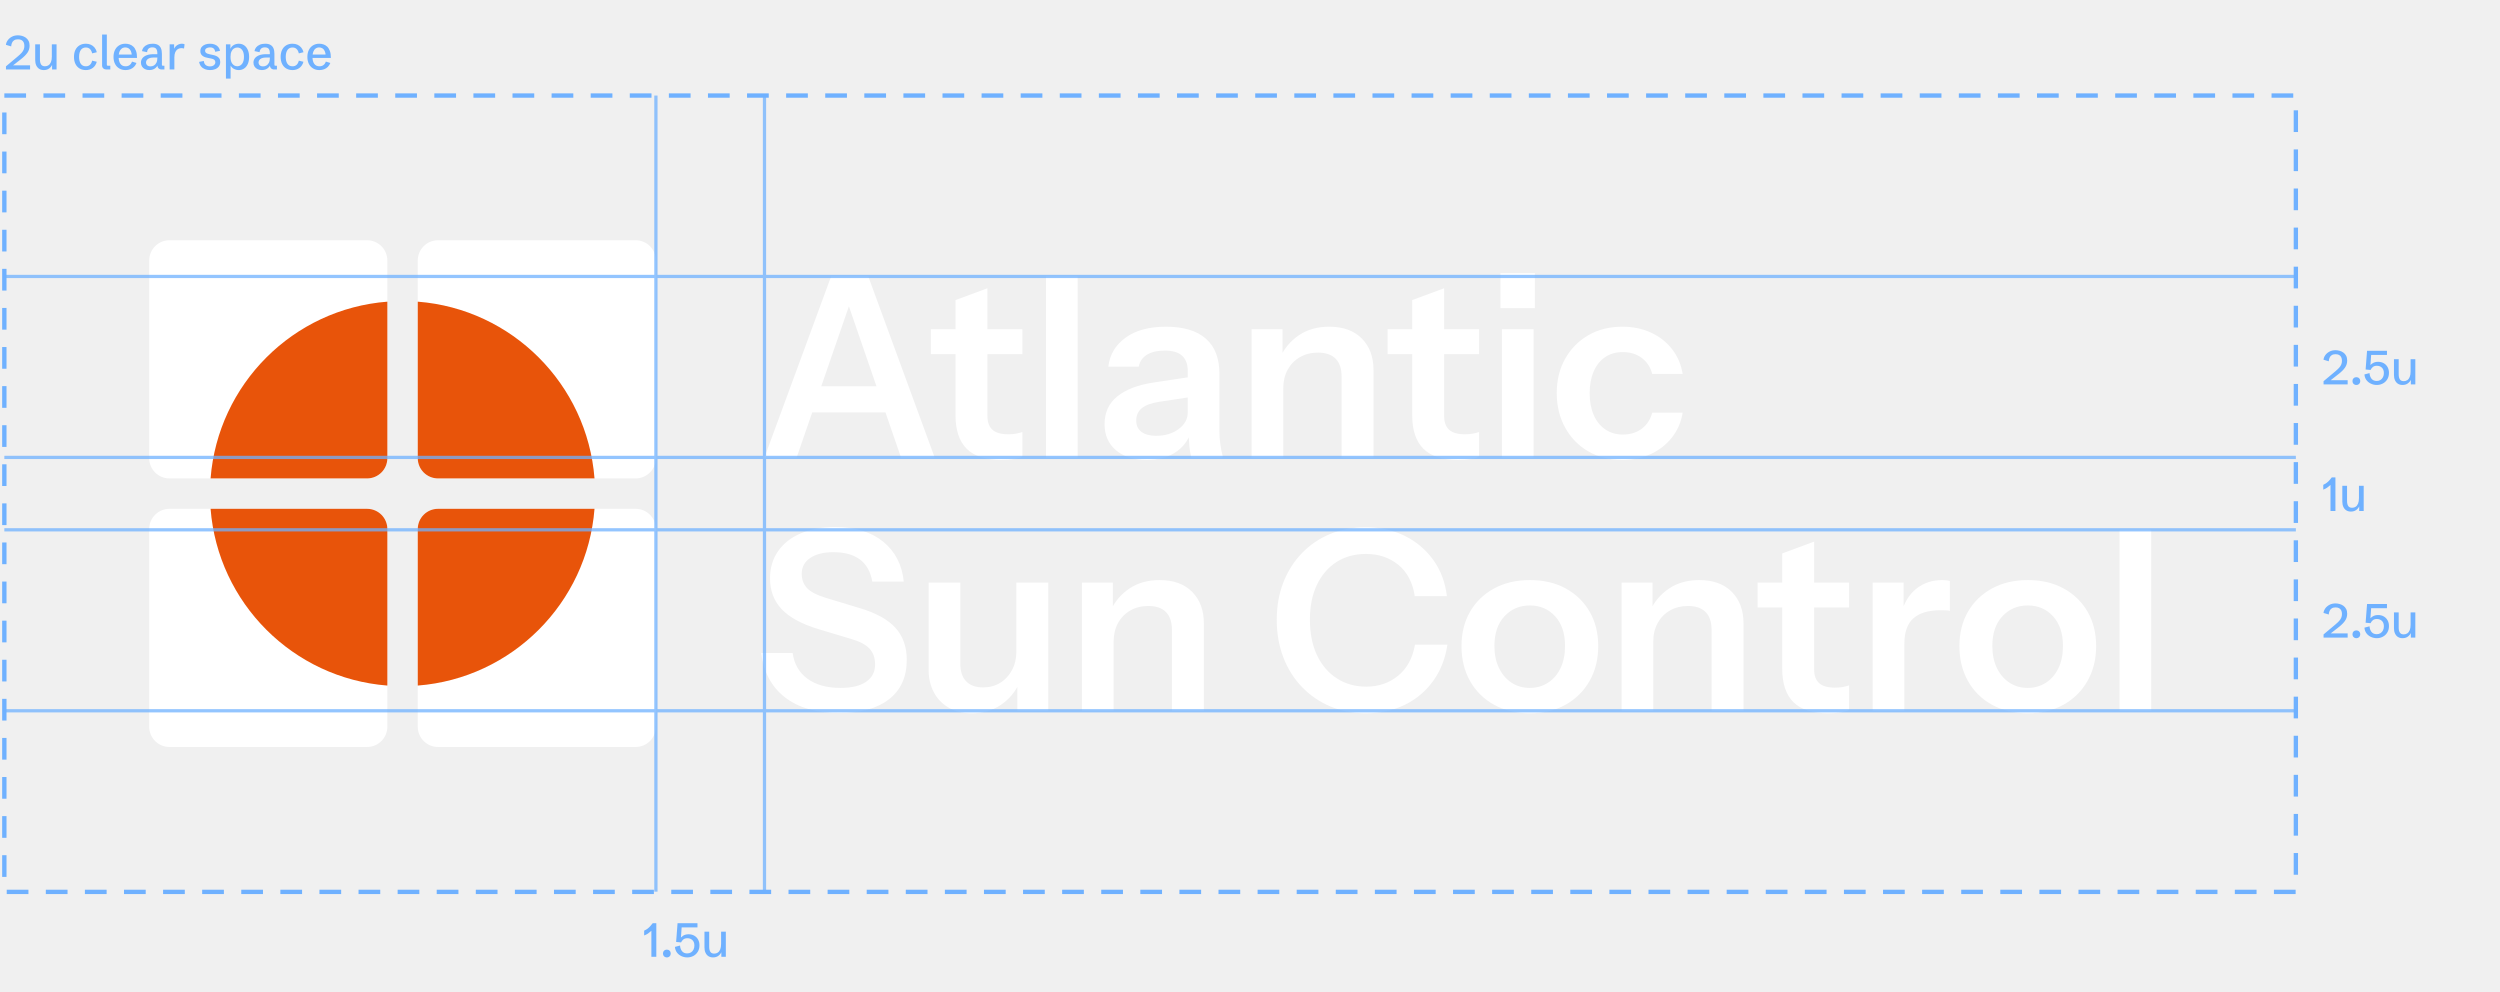
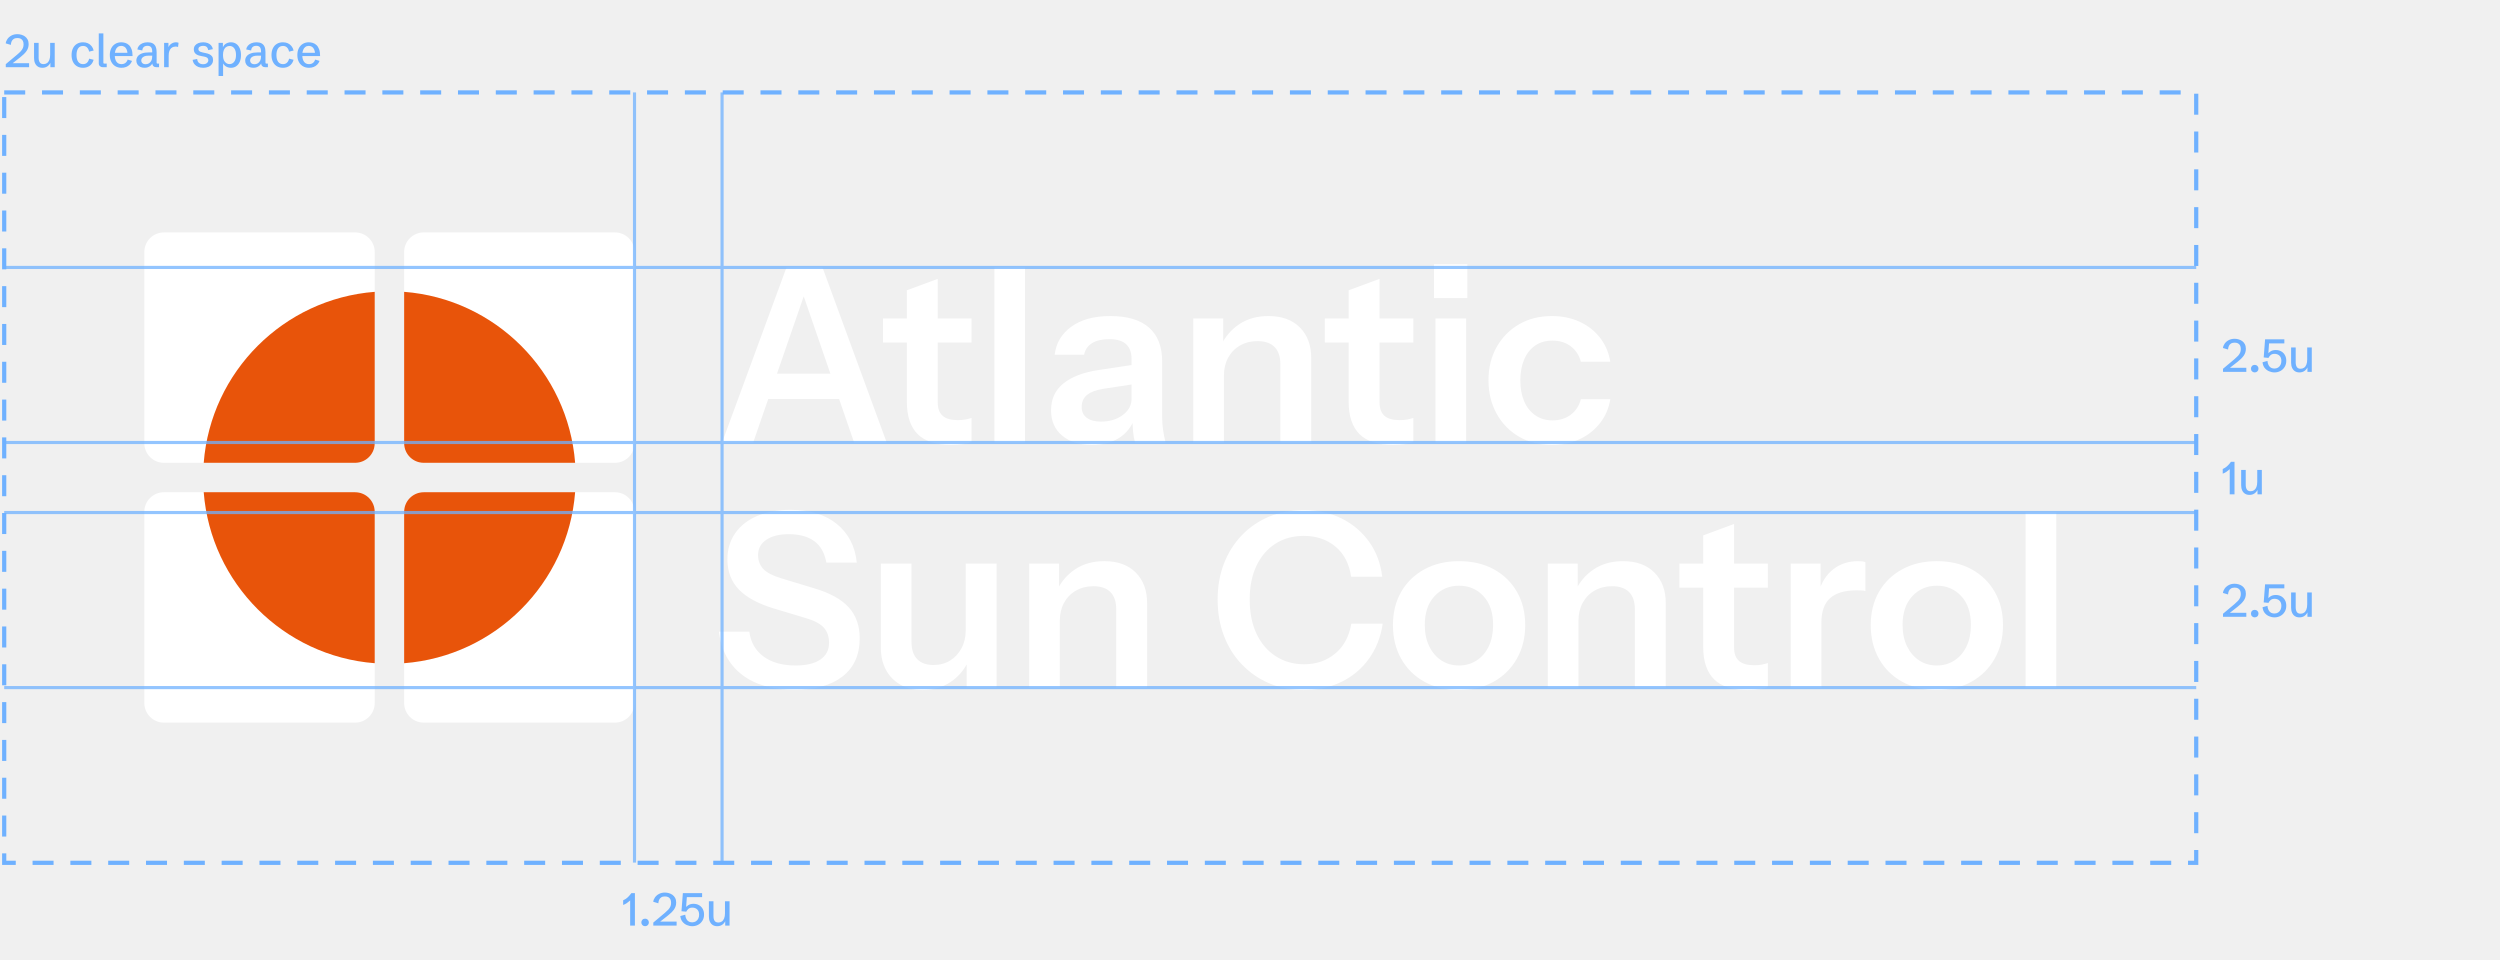
- <svg xmlns="http://www.w3.org/2000/svg" width="1151.2" height="456.7" viewBox="-68.7 -127.3 1151.2 456.7" role="img" aria-label="Spacing of option 2">
+ <svg xmlns="http://www.w3.org/2000/svg" width="1190.0" height="456.7" viewBox="-68.7 -127.3 1190.0 456.7" role="img" aria-label="Spacing of option 2">
  <path fill="#FFFFFF" d="M9.33 -16.67H100.33C105.49 -16.67 109.67 -12.49 109.67 -7.33V83.67C109.67 88.82 105.49 93 100.33 93H9.33C4.18 93 0 88.82 0 83.67V-7.33C0 -12.49 4.18 -16.67 9.33 -16.67ZM9.33 107H100.33C105.49 107 109.67 111.18 109.67 116.33V207.33C109.67 212.49 105.49 216.67 100.33 216.67H9.33C4.18 216.67 0 212.49 0 207.33V116.33C0 111.18 4.18 107 9.33 107ZM133 -16.67H224C229.15 -16.67 233.33 -12.49 233.33 -7.33V83.67C233.33 88.82 229.15 93 224 93H133C127.85 93 123.67 88.82 123.67 83.67V-7.33C123.67 -12.49 127.85 -16.67 133 -16.67ZM133 107H224C229.15 107 233.33 111.18 233.33 116.33V207.33C233.33 212.49 229.15 216.67 224 216.67H133C127.85 216.67 123.67 212.49 123.67 207.33V116.33C123.67 111.18 127.85 107 133 107Z" />
  <path fill="#E8540A" d="M109.67 11.61V83.67C109.67 88.82 105.49 93 100.33 93H28.27C31.66 49.61 66.28 14.99 109.67 11.61ZM123.67 11.61C167.05 14.99 201.67 49.61 205.06 93H133C127.85 93 123.67 88.82 123.67 83.67V11.61ZM109.67 188.39C66.28 185.01 31.66 150.39 28.27 107H100.33C105.49 107 109.67 111.18 109.67 116.33V188.39ZM133 107H205.06C201.67 150.39 167.05 185.01 123.67 188.39V116.33C123.67 111.18 127.85 107 133 107Z" />
  <g fill="#FFFFFF">
-     <path transform="translate(280.09 83.33)" d="M3.24 0 33.91 -83.33H46.87L18.06 0ZM66.09 0 37.38 -83.33H51.04L81.6 0ZM19.1 -32.75H64.7V-20.72H19.1ZM112.38 1.16Q101.5 1.16 96.35 -3.99Q91.2 -9.14 91.2 -19.44V-72.45L105.9 -77.89V-19.1Q105.9 -14.81 108.22 -12.73Q110.53 -10.65 115.51 -10.65Q117.48 -10.65 119.04 -10.94Q120.6 -11.23 121.99 -11.69V-0.35Q120.6 0.35 118.06 0.75Q115.51 1.16 112.38 1.16ZM79.86 -47.57V-59.03H121.99V-47.57ZM132.87 0V-83.33H147.45V0ZM199.77 0Q199.19 -2.31 198.9 -5.09Q198.61 -7.87 198.61 -11.81H198.15V-39.81Q198.15 -44.44 195.54 -46.82Q192.94 -49.19 187.62 -49.19Q182.41 -49.19 179.34 -47.28Q176.27 -45.37 175.58 -41.78H161.57Q162.5 -50 169.44 -55.09Q176.39 -60.19 188.08 -60.19Q200.23 -60.19 206.48 -54.69Q212.73 -49.19 212.73 -38.54V-11.81Q212.73 -9.03 213.14 -6.13Q213.54 -3.24 214.35 0ZM179.28 1.16Q170.37 1.16 165.1 -3.3Q159.84 -7.75 159.84 -15.28Q159.84 -23.38 165.74 -28.12Q171.64 -32.87 182.41 -34.49L200.81 -37.27V-28.01L184.84 -25.58Q179.63 -24.77 177.03 -22.69Q174.42 -20.6 174.42 -16.9Q174.42 -13.54 176.85 -11.75Q179.28 -9.95 183.56 -9.95Q189.81 -9.95 193.98 -13.08Q198.15 -16.2 198.15 -20.72L199.77 -11.81Q197.45 -5.44 192.19 -2.14Q186.92 1.16 179.28 1.16ZM227.55 0V-59.03H241.78V-45.14H242.13V0ZM268.98 0V-37.27Q268.98 -42.71 266.2 -45.49Q263.43 -48.26 258.1 -48.26Q253.47 -48.26 249.83 -46.18Q246.18 -44.1 244.16 -40.39Q242.13 -36.69 242.13 -31.83L240.62 -45.95Q243.63 -52.43 249.42 -56.31Q255.21 -60.19 263.31 -60.19Q272.92 -60.19 278.3 -54.75Q283.68 -49.31 283.68 -40.28V0ZM322.69 1.16Q311.81 1.16 306.66 -3.99Q301.5 -9.14 301.5 -19.44V-72.45L316.2 -77.89V-19.1Q316.2 -14.81 318.52 -12.73Q320.83 -10.65 325.81 -10.65Q327.78 -10.65 329.34 -10.94Q330.9 -11.23 332.29 -11.69V-0.35Q330.9 0.35 328.36 0.75Q325.81 1.16 322.69 1.16ZM290.16 -47.57V-59.03H332.29V-47.57ZM342.82 0V-59.03H357.41V0ZM342.13 -68.75V-84.84H357.99V-68.75ZM398.26 1.16Q389.35 1.16 382.58 -2.78Q375.81 -6.71 371.93 -13.72Q368.06 -20.72 368.06 -29.63Q368.06 -38.54 371.93 -45.43Q375.81 -52.31 382.58 -56.25Q389.35 -60.19 398.26 -60.19Q405.56 -60.19 411.46 -57.47Q417.36 -54.75 421.18 -49.83Q425 -44.91 426.04 -38.43H412.04Q410.76 -43.17 407.18 -45.83Q403.59 -48.5 398.5 -48.5Q393.75 -48.5 390.34 -46.18Q386.92 -43.87 385.07 -39.58Q383.22 -35.3 383.22 -29.63Q383.22 -23.84 385.07 -19.56Q386.92 -15.28 390.39 -12.91Q393.87 -10.53 398.5 -10.53Q403.59 -10.53 407.18 -13.19Q410.76 -15.86 412.04 -20.6H426.04Q425 -14.12 421.12 -9.2Q417.25 -4.28 411.4 -1.56Q405.56 1.16 398.26 1.16Z" />
-     <path transform="translate(278.36 200.00)" d="M39.47 1.04Q23.73 1.04 14.41 -6.19Q5.09 -13.43 3.47 -26.62H17.94Q18.98 -18.98 24.77 -14.76Q30.56 -10.53 39.93 -10.53Q47.69 -10.53 51.79 -13.37Q55.9 -16.2 55.9 -21.3Q55.9 -25.81 53.36 -28.59Q50.81 -31.37 44.79 -33.1L29.75 -37.62Q18.29 -41.09 12.91 -46.76Q7.52 -52.43 7.52 -61Q7.52 -68.17 11.23 -73.5Q14.93 -78.82 21.7 -81.71Q28.47 -84.61 37.5 -84.61Q51.39 -84.61 59.66 -77.84Q67.94 -71.06 69.1 -59.49H54.63Q53.36 -66.44 48.84 -69.73Q44.33 -73.03 36.69 -73.03Q29.98 -73.03 26.04 -70.37Q22.11 -67.71 22.11 -63.08Q22.11 -59.26 24.48 -56.6Q26.85 -53.94 33.33 -51.97L48.61 -47.34Q60.07 -43.98 65.28 -38.19Q70.49 -32.41 70.49 -23.5Q70.49 -11.69 62.33 -5.32Q54.17 1.04 39.47 1.04ZM100.35 1.16Q94.21 1.16 89.76 -1.45Q85.3 -4.05 82.93 -8.56Q80.56 -13.08 80.56 -18.75V-59.03H95.14V-21.76Q95.14 -16.32 97.86 -13.54Q100.58 -10.76 105.56 -10.76Q110.07 -10.76 113.48 -12.85Q116.9 -14.93 118.92 -18.69Q120.95 -22.45 120.95 -27.2L122.45 -13.08Q119.56 -6.6 113.83 -2.72Q108.1 1.16 100.35 1.16ZM121.41 0V-13.89H120.95V-59.03H135.65V0ZM151.16 0V-59.03H165.39V-45.14H165.74V0ZM192.59 0V-37.27Q192.59 -42.71 189.81 -45.49Q187.04 -48.26 181.71 -48.26Q177.08 -48.26 173.44 -46.18Q169.79 -44.1 167.77 -40.39Q165.74 -36.69 165.74 -31.83L164.24 -45.95Q167.25 -52.43 173.03 -56.31Q178.82 -60.19 186.92 -60.19Q196.53 -60.19 201.91 -54.75Q207.29 -49.31 207.29 -40.28V0ZM281.83 1.16Q272.92 1.16 265.45 -2.03Q257.99 -5.21 252.43 -11Q246.87 -16.78 243.87 -24.65Q240.86 -32.52 240.86 -41.9Q240.86 -51.27 243.87 -59.03Q246.87 -66.78 252.37 -72.51Q257.87 -78.24 265.34 -81.37Q272.8 -84.49 281.83 -84.49Q291.78 -84.49 299.77 -80.56Q307.75 -76.62 312.91 -69.5Q318.06 -62.38 319.21 -52.78H304.4Q303.01 -62.15 296.87 -67.19Q290.74 -72.22 281.94 -72.22Q274.19 -72.22 268.4 -68.52Q262.62 -64.81 259.37 -58.04Q256.13 -51.27 256.13 -42.01Q256.13 -32.52 259.37 -25.64Q262.62 -18.75 268.52 -14.93Q274.42 -11.11 282.06 -11.11Q290.62 -11.11 296.76 -16.15Q302.89 -21.18 304.51 -30.44H319.44Q318.06 -20.95 312.91 -13.77Q307.75 -6.6 299.77 -2.72Q291.78 1.16 281.83 1.16ZM357.41 1.16Q348.03 1.16 340.91 -2.78Q333.8 -6.71 329.86 -13.72Q325.93 -20.72 325.93 -29.75Q325.93 -38.77 329.86 -45.6Q333.8 -52.43 340.91 -56.31Q348.03 -60.19 357.41 -60.19Q366.9 -60.19 373.96 -56.31Q381.02 -52.43 384.95 -45.6Q388.89 -38.77 388.89 -29.75Q388.89 -20.72 384.9 -13.72Q380.9 -6.71 373.84 -2.78Q366.78 1.16 357.41 1.16ZM357.41 -10.53Q362.04 -10.53 365.74 -12.91Q369.44 -15.28 371.53 -19.62Q373.61 -23.96 373.61 -29.86Q373.61 -38.54 369.04 -43.52Q364.47 -48.5 357.41 -48.5Q350.35 -48.5 345.72 -43.52Q341.09 -38.54 341.09 -29.86Q341.09 -23.96 343.23 -19.62Q345.37 -15.28 349.02 -12.91Q352.66 -10.53 357.41 -10.53ZM399.65 0V-59.03H413.89V-45.14H414.24V0ZM441.09 0V-37.27Q441.09 -42.71 438.31 -45.49Q435.53 -48.26 430.21 -48.26Q425.58 -48.26 421.93 -46.18Q418.29 -44.1 416.26 -40.39Q414.24 -36.69 414.24 -31.83L412.73 -45.95Q415.74 -52.43 421.53 -56.31Q427.31 -60.19 435.42 -60.19Q445.02 -60.19 450.41 -54.75Q455.79 -49.31 455.79 -40.28V0ZM494.79 1.16Q483.91 1.16 478.76 -3.99Q473.61 -9.14 473.61 -19.44V-72.45L488.31 -77.89V-19.1Q488.31 -14.81 490.62 -12.73Q492.94 -10.65 497.92 -10.65Q499.88 -10.65 501.45 -10.94Q503.01 -11.23 504.4 -11.69V-0.35Q503.01 0.35 500.46 0.75Q497.92 1.16 494.79 1.16ZM462.27 -47.57V-59.03H504.4V-47.57ZM515.28 0V-59.03H529.51V-44.79H529.86V0ZM529.86 -30.79 528.36 -44.79Q530.44 -52.31 535.42 -56.25Q540.39 -60.19 547.34 -60.19Q549.77 -60.19 550.81 -59.72V-45.95Q550.23 -46.18 549.19 -46.24Q548.15 -46.3 546.64 -46.3Q538.19 -46.3 534.03 -42.59Q529.86 -38.89 529.86 -30.79ZM586.69 1.16Q577.31 1.16 570.2 -2.78Q563.08 -6.71 559.14 -13.72Q555.21 -20.72 555.21 -29.75Q555.21 -38.77 559.14 -45.6Q563.08 -52.43 570.2 -56.31Q577.31 -60.19 586.69 -60.19Q596.18 -60.19 603.24 -56.31Q610.3 -52.43 614.24 -45.6Q618.17 -38.77 618.17 -29.75Q618.17 -20.72 614.18 -13.72Q610.19 -6.71 603.12 -2.78Q596.06 1.16 586.69 1.16ZM586.69 -10.53Q591.32 -10.53 595.02 -12.91Q598.73 -15.28 600.81 -19.62Q602.89 -23.96 602.89 -29.86Q602.89 -38.54 598.32 -43.52Q593.75 -48.5 586.69 -48.5Q579.63 -48.5 575 -43.52Q570.37 -38.54 570.37 -29.86Q570.37 -23.96 572.51 -19.62Q574.65 -15.28 578.3 -12.91Q581.94 -10.53 586.69 -10.53ZM628.94 0V-83.33H643.52V0Z" />
+     <path transform="translate(271.76 83.33)" d="M3.24 0 33.91 -83.33H46.87L18.06 0ZM66.09 0 37.38 -83.33H51.04L81.6 0ZM19.1 -32.75H64.7V-20.72H19.1ZM112.38 1.16Q101.5 1.16 96.35 -3.99Q91.2 -9.14 91.2 -19.44V-72.45L105.9 -77.89V-19.1Q105.9 -14.81 108.22 -12.73Q110.53 -10.65 115.51 -10.65Q117.48 -10.65 119.04 -10.94Q120.6 -11.23 121.99 -11.69V-0.35Q120.6 0.35 118.06 0.75Q115.51 1.16 112.38 1.16ZM79.86 -47.57V-59.03H121.99V-47.57ZM132.87 0V-83.33H147.45V0ZM199.77 0Q199.19 -2.31 198.9 -5.09Q198.61 -7.87 198.61 -11.81H198.15V-39.81Q198.15 -44.44 195.54 -46.82Q192.94 -49.19 187.62 -49.19Q182.41 -49.19 179.34 -47.28Q176.27 -45.37 175.58 -41.78H161.57Q162.5 -50 169.44 -55.09Q176.39 -60.19 188.08 -60.19Q200.23 -60.19 206.48 -54.69Q212.73 -49.19 212.73 -38.54V-11.81Q212.73 -9.03 213.14 -6.13Q213.54 -3.24 214.35 0ZM179.28 1.16Q170.37 1.16 165.1 -3.3Q159.84 -7.75 159.84 -15.28Q159.84 -23.38 165.74 -28.12Q171.64 -32.87 182.41 -34.49L200.81 -37.27V-28.01L184.84 -25.58Q179.63 -24.77 177.03 -22.69Q174.42 -20.6 174.42 -16.9Q174.42 -13.54 176.85 -11.75Q179.28 -9.95 183.56 -9.95Q189.81 -9.95 193.98 -13.08Q198.15 -16.2 198.15 -20.72L199.77 -11.81Q197.45 -5.44 192.19 -2.14Q186.92 1.16 179.28 1.16ZM227.55 0V-59.03H241.78V-45.14H242.13V0ZM268.98 0V-37.27Q268.98 -42.71 266.2 -45.49Q263.43 -48.26 258.1 -48.26Q253.47 -48.26 249.83 -46.18Q246.18 -44.1 244.16 -40.39Q242.13 -36.69 242.13 -31.83L240.62 -45.95Q243.63 -52.43 249.42 -56.31Q255.21 -60.19 263.31 -60.19Q272.92 -60.19 278.3 -54.75Q283.68 -49.31 283.68 -40.28V0ZM322.69 1.16Q311.81 1.16 306.66 -3.99Q301.5 -9.14 301.5 -19.44V-72.45L316.2 -77.89V-19.1Q316.2 -14.81 318.52 -12.73Q320.83 -10.65 325.81 -10.65Q327.78 -10.65 329.34 -10.94Q330.9 -11.23 332.29 -11.69V-0.35Q330.9 0.35 328.36 0.75Q325.81 1.16 322.69 1.16ZM290.16 -47.57V-59.03H332.29V-47.57ZM342.82 0V-59.03H357.41V0ZM342.13 -68.75V-84.84H357.99V-68.75ZM398.26 1.16Q389.35 1.16 382.58 -2.78Q375.81 -6.71 371.93 -13.72Q368.06 -20.72 368.06 -29.63Q368.06 -38.54 371.93 -45.43Q375.81 -52.31 382.58 -56.25Q389.35 -60.19 398.26 -60.19Q405.56 -60.19 411.46 -57.47Q417.36 -54.75 421.18 -49.83Q425 -44.91 426.04 -38.43H412.04Q410.76 -43.17 407.18 -45.83Q403.59 -48.5 398.5 -48.5Q393.75 -48.5 390.34 -46.18Q386.92 -43.87 385.07 -39.58Q383.22 -35.3 383.22 -29.63Q383.22 -23.84 385.07 -19.56Q386.92 -15.28 390.39 -12.91Q393.87 -10.53 398.5 -10.53Q403.59 -10.53 407.18 -13.19Q410.76 -15.86 412.04 -20.6H426.04Q425 -14.12 421.12 -9.2Q417.25 -4.28 411.4 -1.56Q405.56 1.16 398.26 1.16Z" />
+     <path transform="translate(270.03 200.00)" d="M39.47 1.04Q23.73 1.04 14.41 -6.19Q5.09 -13.43 3.47 -26.62H17.94Q18.98 -18.98 24.77 -14.76Q30.56 -10.53 39.93 -10.53Q47.69 -10.53 51.79 -13.37Q55.9 -16.2 55.9 -21.3Q55.9 -25.81 53.36 -28.59Q50.81 -31.37 44.79 -33.1L29.75 -37.62Q18.29 -41.09 12.91 -46.76Q7.52 -52.43 7.52 -61Q7.52 -68.17 11.23 -73.5Q14.93 -78.82 21.7 -81.71Q28.47 -84.61 37.5 -84.61Q51.39 -84.61 59.66 -77.84Q67.94 -71.06 69.1 -59.49H54.63Q53.36 -66.44 48.84 -69.73Q44.33 -73.03 36.69 -73.03Q29.98 -73.03 26.04 -70.37Q22.11 -67.71 22.11 -63.08Q22.11 -59.26 24.48 -56.6Q26.85 -53.94 33.33 -51.97L48.61 -47.34Q60.07 -43.98 65.28 -38.19Q70.49 -32.41 70.49 -23.5Q70.49 -11.69 62.33 -5.32Q54.17 1.04 39.47 1.04ZM100.35 1.16Q94.21 1.16 89.76 -1.45Q85.3 -4.05 82.93 -8.56Q80.56 -13.08 80.56 -18.75V-59.03H95.14V-21.76Q95.14 -16.32 97.86 -13.54Q100.58 -10.76 105.56 -10.76Q110.07 -10.76 113.48 -12.85Q116.9 -14.93 118.92 -18.69Q120.95 -22.45 120.95 -27.2L122.45 -13.08Q119.56 -6.6 113.83 -2.72Q108.1 1.16 100.35 1.16ZM121.41 0V-13.89H120.95V-59.03H135.65V0ZM151.16 0V-59.03H165.39V-45.14H165.74V0ZM192.59 0V-37.27Q192.59 -42.71 189.81 -45.49Q187.04 -48.26 181.71 -48.26Q177.08 -48.26 173.44 -46.18Q169.79 -44.1 167.77 -40.39Q165.74 -36.69 165.74 -31.83L164.24 -45.95Q167.25 -52.43 173.03 -56.31Q178.82 -60.19 186.92 -60.19Q196.53 -60.19 201.91 -54.75Q207.29 -49.31 207.29 -40.28V0ZM281.83 1.16Q272.92 1.16 265.45 -2.03Q257.99 -5.21 252.43 -11Q246.87 -16.78 243.87 -24.65Q240.86 -32.52 240.86 -41.9Q240.86 -51.27 243.87 -59.03Q246.87 -66.78 252.37 -72.51Q257.87 -78.24 265.34 -81.37Q272.8 -84.49 281.83 -84.49Q291.78 -84.49 299.77 -80.56Q307.75 -76.62 312.91 -69.5Q318.06 -62.38 319.21 -52.78H304.4Q303.01 -62.15 296.87 -67.19Q290.74 -72.22 281.94 -72.22Q274.19 -72.22 268.4 -68.52Q262.62 -64.81 259.37 -58.04Q256.13 -51.27 256.13 -42.01Q256.13 -32.52 259.37 -25.64Q262.62 -18.75 268.52 -14.93Q274.42 -11.11 282.06 -11.11Q290.62 -11.11 296.76 -16.15Q302.89 -21.18 304.51 -30.44H319.44Q318.06 -20.95 312.91 -13.77Q307.75 -6.6 299.77 -2.72Q291.78 1.16 281.83 1.16ZM355.79 1.16Q346.41 1.16 339.29 -2.78Q332.18 -6.71 328.24 -13.72Q324.31 -20.72 324.31 -29.75Q324.31 -38.77 328.24 -45.6Q332.18 -52.43 339.29 -56.31Q346.41 -60.19 355.79 -60.19Q365.28 -60.19 372.34 -56.31Q379.4 -52.43 383.33 -45.6Q387.27 -38.77 387.27 -29.75Q387.27 -20.72 383.28 -13.72Q379.28 -6.71 372.22 -2.78Q365.16 1.16 355.79 1.16ZM355.79 -10.53Q360.42 -10.53 364.12 -12.91Q367.82 -15.28 369.91 -19.62Q371.99 -23.96 371.99 -29.86Q371.99 -38.54 367.42 -43.52Q362.85 -48.5 355.79 -48.5Q348.73 -48.5 344.1 -43.52Q339.47 -38.54 339.47 -29.86Q339.47 -23.96 341.61 -19.62Q343.75 -15.28 347.4 -12.91Q351.04 -10.53 355.79 -10.53ZM398.03 0V-59.03H412.27V-45.14H412.62V0ZM439.47 0V-37.27Q439.47 -42.71 436.69 -45.49Q433.91 -48.26 428.59 -48.26Q423.96 -48.26 420.31 -46.18Q416.67 -44.1 414.64 -40.39Q412.62 -36.69 412.62 -31.83L411.11 -45.95Q414.12 -52.43 419.91 -56.31Q425.69 -60.19 433.8 -60.19Q443.4 -60.19 448.78 -54.75Q454.17 -49.31 454.17 -40.28V0ZM493.17 1.16Q482.29 1.16 477.14 -3.99Q471.99 -9.14 471.99 -19.44V-72.45L486.69 -77.89V-19.1Q486.69 -14.81 489 -12.73Q491.32 -10.65 496.3 -10.65Q498.26 -10.65 499.83 -10.94Q501.39 -11.23 502.78 -11.69V-0.35Q501.39 0.35 498.84 0.75Q496.3 1.16 493.17 1.16ZM460.65 -47.57V-59.03H502.78V-47.57ZM513.66 0V-59.03H527.89V-44.79H528.24V0ZM528.24 -30.79 526.74 -44.79Q528.82 -52.31 533.8 -56.25Q538.77 -60.19 545.72 -60.19Q548.15 -60.19 549.19 -59.72V-45.95Q548.61 -46.18 547.57 -46.24Q546.53 -46.3 545.02 -46.3Q536.57 -46.3 532.41 -42.59Q528.24 -38.89 528.24 -30.79ZM583.22 1.16Q573.84 1.16 566.72 -2.78Q559.61 -6.71 555.67 -13.72Q551.74 -20.72 551.74 -29.75Q551.74 -38.77 555.67 -45.6Q559.61 -52.43 566.72 -56.31Q573.84 -60.19 583.22 -60.19Q592.71 -60.19 599.77 -56.31Q606.83 -52.43 610.76 -45.6Q614.7 -38.77 614.7 -29.75Q614.7 -20.72 610.71 -13.72Q606.71 -6.71 599.65 -2.78Q592.59 1.16 583.22 1.16ZM583.22 -10.53Q587.85 -10.53 591.55 -12.91Q595.25 -15.28 597.34 -19.62Q599.42 -23.96 599.42 -29.86Q599.42 -38.54 594.85 -43.52Q590.28 -48.5 583.22 -48.5Q576.16 -48.5 571.53 -43.52Q566.9 -38.54 566.9 -29.86Q566.9 -23.96 569.04 -19.62Q571.18 -15.28 574.83 -12.91Q578.47 -10.53 583.22 -10.53ZM625.46 0V-83.33H640.05V0Z" />
  </g>
  <g fill="none" stroke="#6FB1FF" stroke-width="1.5" opacity=".75">
-     <path d="M-66.7 0.00H988.5" />
-     <path d="M-66.7 83.33H988.5" />
-     <path d="M-66.7 116.67H988.5" />
-     <path d="M-66.7 200.00H988.5" />
+     <path d="M-66.7 0.00H976.7" />
+     <path d="M-66.7 83.33H976.7" />
+     <path d="M-66.7 116.67H976.7" />
+     <path d="M-66.7 200.00H976.7" />
    <path d="M233.33 -83.3V283.3" />
-     <path d="M283.33 -83.3V283.3" />
+     <path d="M275.00 -83.3V283.3" />
  </g>
-   <rect x="-66.7" y="-83.3" width="1055.2" height="366.7" fill="none" stroke="#6FB1FF" stroke-width="2" stroke-dasharray="10 8" />
-   <path fill="#6FB1FF" transform="translate(1000.5 49.7)" d="M0.75 0V-1.46L6.21 -6.04Q7.26 -6.93 7.93 -7.66Q8.59 -8.4 8.91 -9.16Q9.22 -9.93 9.22 -10.85Q9.22 -11.88 8.87 -12.56Q8.52 -13.23 7.86 -13.57Q7.21 -13.9 6.28 -13.9Q5.18 -13.9 4.51 -13.45Q3.83 -13.01 3.52 -12.27Q3.2 -11.53 3.15 -10.63L0.73 -11.35Q0.83 -12.42 1.54 -13.43Q2.25 -14.44 3.46 -15.09Q4.67 -15.74 6.28 -15.74Q7.21 -15.74 8.15 -15.47Q9.09 -15.21 9.88 -14.65Q10.67 -14.08 11.15 -13.17Q11.63 -12.26 11.63 -10.97Q11.63 -9.14 10.6 -7.68Q9.56 -6.22 7.69 -4.78L3.59 -1.57L2.4 -1.92H11.85V0ZM15.86 0.27Q15.08 0.27 14.57 -0.24Q14.06 -0.75 14.06 -1.53Q14.06 -2.3 14.57 -2.81Q15.08 -3.32 15.86 -3.32Q16.62 -3.32 17.13 -2.81Q17.64 -2.3 17.64 -1.53Q17.64 -0.75 17.13 -0.24Q16.62 0.27 15.86 0.27ZM25.28 0.27Q23.89 0.27 22.63 -0.29Q21.38 -0.85 20.54 -1.92Q19.71 -3 19.57 -4.57L21.92 -5.2Q22.02 -3.64 22.84 -2.6Q23.67 -1.57 25.24 -1.57Q26.23 -1.57 26.97 -2.04Q27.7 -2.5 28.12 -3.33Q28.53 -4.16 28.53 -5.22Q28.53 -6.82 27.62 -7.7Q26.71 -8.57 25.3 -8.57Q24.12 -8.57 23.43 -7.99Q22.74 -7.4 22.4 -6.64L20.12 -6.85L20.78 -15.47H29.95V-13.55H22.67L22.27 -8.01L21.75 -8.12Q22.34 -9.11 23.38 -9.75Q24.42 -10.39 25.87 -10.39Q27.35 -10.39 28.48 -9.74Q29.61 -9.09 30.24 -7.94Q30.87 -6.79 30.87 -5.3Q30.87 -3.58 30.09 -2.33Q29.32 -1.07 28.04 -0.4Q26.77 0.27 25.28 0.27ZM37.12 0.27Q35.88 0.27 34.99 -0.3Q34.11 -0.87 33.64 -1.91Q33.17 -2.94 33.17 -4.36V-11.6H35.35V-4.57Q35.35 -3.15 35.88 -2.31Q36.41 -1.48 37.69 -1.48Q38.62 -1.48 39.32 -1.96Q40.03 -2.44 40.43 -3.43Q40.83 -4.42 40.83 -5.93V-11.6H43.01V0H40.94V-2.73L41.01 -2.26Q40.54 -1.15 39.55 -0.44Q38.55 0.27 37.12 0.27Z" />
-   <path fill="#6FB1FF" transform="translate(1000.5 108.0)" d="M3.95 0V-11.98Q3.08 -11.2 2.33 -10.69Q1.57 -10.18 0.62 -9.84V-12.05Q1.15 -12.29 1.72 -12.64Q2.29 -12.99 2.98 -13.65Q3.67 -14.32 4.54 -15.47H6.22V0ZM13.34 0.27Q12.1 0.27 11.21 -0.3Q10.32 -0.87 9.86 -1.91Q9.39 -2.94 9.39 -4.36V-11.6H11.57V-4.57Q11.57 -3.15 12.1 -2.31Q12.62 -1.48 13.91 -1.48Q14.83 -1.48 15.54 -1.96Q16.24 -2.44 16.65 -3.43Q17.05 -4.42 17.05 -5.93V-11.6H19.23V0H17.16V-2.73L17.23 -2.26Q16.76 -1.15 15.76 -0.44Q14.77 0.27 13.34 0.27Z" />
-   <path fill="#6FB1FF" transform="translate(1000.5 166.3)" d="M0.75 0V-1.46L6.21 -6.04Q7.26 -6.93 7.93 -7.66Q8.59 -8.4 8.91 -9.16Q9.22 -9.93 9.22 -10.85Q9.22 -11.88 8.87 -12.56Q8.52 -13.23 7.86 -13.57Q7.21 -13.9 6.28 -13.9Q5.18 -13.9 4.51 -13.45Q3.83 -13.01 3.52 -12.27Q3.2 -11.53 3.15 -10.63L0.73 -11.35Q0.83 -12.42 1.54 -13.43Q2.25 -14.44 3.46 -15.09Q4.67 -15.74 6.28 -15.74Q7.21 -15.74 8.15 -15.47Q9.09 -15.21 9.88 -14.65Q10.67 -14.08 11.15 -13.17Q11.63 -12.26 11.63 -10.97Q11.63 -9.14 10.6 -7.68Q9.56 -6.22 7.69 -4.78L3.59 -1.57L2.4 -1.92H11.85V0ZM15.86 0.27Q15.08 0.27 14.57 -0.24Q14.06 -0.75 14.06 -1.53Q14.06 -2.3 14.57 -2.81Q15.08 -3.32 15.86 -3.32Q16.62 -3.32 17.13 -2.81Q17.64 -2.3 17.64 -1.53Q17.64 -0.75 17.13 -0.24Q16.62 0.27 15.86 0.27ZM25.28 0.27Q23.89 0.27 22.63 -0.29Q21.38 -0.85 20.54 -1.92Q19.71 -3 19.57 -4.57L21.92 -5.2Q22.02 -3.64 22.84 -2.6Q23.67 -1.57 25.24 -1.57Q26.23 -1.57 26.97 -2.04Q27.7 -2.5 28.12 -3.33Q28.53 -4.16 28.53 -5.22Q28.53 -6.82 27.62 -7.7Q26.71 -8.57 25.3 -8.57Q24.12 -8.57 23.43 -7.99Q22.74 -7.4 22.4 -6.64L20.12 -6.85L20.78 -15.47H29.95V-13.55H22.67L22.27 -8.01L21.75 -8.12Q22.34 -9.11 23.38 -9.75Q24.42 -10.39 25.87 -10.39Q27.35 -10.39 28.48 -9.74Q29.61 -9.09 30.24 -7.94Q30.87 -6.79 30.87 -5.3Q30.87 -3.58 30.09 -2.33Q29.32 -1.07 28.04 -0.4Q26.77 0.27 25.28 0.27ZM37.12 0.27Q35.88 0.27 34.99 -0.3Q34.11 -0.87 33.64 -1.91Q33.17 -2.94 33.17 -4.36V-11.6H35.35V-4.57Q35.35 -3.15 35.88 -2.31Q36.41 -1.48 37.69 -1.48Q38.62 -1.48 39.32 -1.96Q40.03 -2.44 40.43 -3.43Q40.83 -4.42 40.83 -5.93V-11.6H43.01V0H40.94V-2.73L41.01 -2.26Q40.54 -1.15 39.55 -0.44Q38.55 0.27 37.12 0.27Z" />
-   <path fill="#6FB1FF" transform="translate(227.3 313.3)" d="M3.95 0V-11.98Q3.08 -11.2 2.33 -10.69Q1.57 -10.18 0.62 -9.84V-12.05Q1.15 -12.29 1.72 -12.64Q2.29 -12.99 2.98 -13.65Q3.67 -14.32 4.54 -15.47H6.22V0ZM11.08 0.27Q10.3 0.27 9.79 -0.24Q9.28 -0.75 9.28 -1.53Q9.28 -2.3 9.79 -2.81Q10.3 -3.32 11.08 -3.32Q11.84 -3.32 12.35 -2.81Q12.86 -2.3 12.86 -1.53Q12.86 -0.75 12.35 -0.24Q11.84 0.27 11.08 0.27ZM20.5 0.27Q19.11 0.27 17.85 -0.29Q16.6 -0.85 15.76 -1.92Q14.93 -3 14.79 -4.57L17.14 -5.2Q17.24 -3.64 18.06 -2.6Q18.88 -1.57 20.46 -1.57Q21.45 -1.57 22.19 -2.04Q22.92 -2.5 23.34 -3.33Q23.75 -4.16 23.75 -5.22Q23.75 -6.82 22.84 -7.7Q21.92 -8.57 20.52 -8.57Q19.34 -8.57 18.65 -7.99Q17.96 -7.4 17.62 -6.64L15.34 -6.85L16 -15.47H25.17V-13.55H17.89L17.49 -8.01L16.97 -8.12Q17.56 -9.11 18.6 -9.75Q19.64 -10.39 21.09 -10.39Q22.57 -10.39 23.7 -9.74Q24.83 -9.09 25.46 -7.94Q26.09 -6.79 26.09 -5.3Q26.09 -3.58 25.31 -2.33Q24.54 -1.07 23.26 -0.4Q21.99 0.27 20.5 0.27ZM32.34 0.27Q31.1 0.27 30.21 -0.3Q29.33 -0.87 28.86 -1.91Q28.39 -2.94 28.39 -4.36V-11.6H30.57V-4.57Q30.57 -3.15 31.1 -2.31Q31.62 -1.48 32.91 -1.48Q33.84 -1.48 34.54 -1.96Q35.25 -2.44 35.65 -3.43Q36.05 -4.42 36.05 -5.93V-11.6H38.23V0H36.16V-2.73L36.23 -2.26Q35.76 -1.15 34.77 -0.44Q33.77 0.27 32.34 0.27Z" />
+   <rect x="-66.7" y="-83.3" width="1043.4" height="366.7" fill="none" stroke="#6FB1FF" stroke-width="2" stroke-dasharray="10 8" />
+   <path fill="#6FB1FF" transform="translate(988.7 49.7)" d="M0.75 0V-1.46L6.21 -6.04Q7.26 -6.93 7.93 -7.66Q8.59 -8.4 8.91 -9.16Q9.22 -9.93 9.22 -10.85Q9.22 -11.88 8.87 -12.56Q8.52 -13.23 7.86 -13.57Q7.21 -13.9 6.28 -13.9Q5.18 -13.9 4.51 -13.45Q3.83 -13.01 3.52 -12.27Q3.2 -11.53 3.15 -10.63L0.73 -11.35Q0.83 -12.42 1.54 -13.43Q2.25 -14.44 3.46 -15.09Q4.67 -15.74 6.28 -15.74Q7.21 -15.74 8.15 -15.47Q9.09 -15.21 9.88 -14.65Q10.67 -14.08 11.15 -13.17Q11.63 -12.26 11.63 -10.97Q11.63 -9.14 10.6 -7.68Q9.56 -6.22 7.69 -4.78L3.59 -1.57L2.4 -1.92H11.85V0ZM15.86 0.27Q15.08 0.27 14.57 -0.24Q14.06 -0.75 14.06 -1.53Q14.06 -2.3 14.57 -2.81Q15.08 -3.32 15.86 -3.32Q16.62 -3.32 17.13 -2.81Q17.64 -2.3 17.64 -1.53Q17.64 -0.75 17.13 -0.24Q16.62 0.27 15.86 0.27ZM25.28 0.27Q23.89 0.27 22.63 -0.29Q21.38 -0.85 20.54 -1.92Q19.71 -3 19.57 -4.57L21.92 -5.2Q22.02 -3.64 22.84 -2.6Q23.67 -1.57 25.24 -1.57Q26.23 -1.57 26.97 -2.04Q27.7 -2.5 28.12 -3.33Q28.53 -4.16 28.53 -5.22Q28.53 -6.82 27.62 -7.7Q26.71 -8.57 25.3 -8.57Q24.12 -8.57 23.43 -7.99Q22.74 -7.4 22.4 -6.64L20.12 -6.85L20.78 -15.47H29.95V-13.55H22.67L22.27 -8.01L21.75 -8.12Q22.34 -9.11 23.38 -9.75Q24.42 -10.39 25.87 -10.39Q27.35 -10.39 28.48 -9.74Q29.61 -9.09 30.24 -7.94Q30.87 -6.79 30.87 -5.3Q30.87 -3.58 30.09 -2.33Q29.32 -1.07 28.04 -0.4Q26.77 0.27 25.28 0.27ZM37.12 0.27Q35.88 0.27 34.99 -0.3Q34.11 -0.87 33.64 -1.91Q33.17 -2.94 33.17 -4.36V-11.6H35.35V-4.57Q35.35 -3.15 35.88 -2.31Q36.41 -1.48 37.69 -1.48Q38.62 -1.48 39.32 -1.96Q40.03 -2.44 40.43 -3.43Q40.83 -4.42 40.83 -5.93V-11.6H43.01V0H40.94V-2.73L41.01 -2.26Q40.54 -1.15 39.55 -0.44Q38.55 0.27 37.12 0.27Z" />
+   <path fill="#6FB1FF" transform="translate(988.7 108.0)" d="M3.95 0V-11.98Q3.08 -11.2 2.33 -10.69Q1.57 -10.18 0.62 -9.84V-12.05Q1.15 -12.29 1.72 -12.64Q2.29 -12.99 2.98 -13.65Q3.67 -14.32 4.54 -15.47H6.22V0ZM13.34 0.27Q12.1 0.27 11.21 -0.3Q10.32 -0.87 9.86 -1.91Q9.39 -2.94 9.39 -4.36V-11.6H11.57V-4.57Q11.57 -3.15 12.1 -2.31Q12.62 -1.48 13.91 -1.48Q14.83 -1.48 15.54 -1.96Q16.24 -2.44 16.65 -3.43Q17.05 -4.42 17.05 -5.93V-11.6H19.23V0H17.16V-2.73L17.23 -2.26Q16.76 -1.15 15.76 -0.44Q14.77 0.27 13.34 0.27Z" />
+   <path fill="#6FB1FF" transform="translate(988.7 166.3)" d="M0.75 0V-1.46L6.21 -6.04Q7.26 -6.93 7.93 -7.66Q8.59 -8.4 8.91 -9.16Q9.22 -9.93 9.22 -10.85Q9.22 -11.88 8.87 -12.56Q8.52 -13.23 7.86 -13.57Q7.21 -13.9 6.28 -13.9Q5.18 -13.9 4.51 -13.45Q3.83 -13.01 3.52 -12.27Q3.2 -11.53 3.15 -10.63L0.73 -11.35Q0.83 -12.42 1.54 -13.43Q2.25 -14.44 3.46 -15.09Q4.67 -15.74 6.28 -15.74Q7.21 -15.74 8.15 -15.47Q9.09 -15.21 9.88 -14.65Q10.67 -14.08 11.15 -13.17Q11.63 -12.26 11.63 -10.97Q11.63 -9.14 10.6 -7.68Q9.56 -6.22 7.69 -4.78L3.59 -1.57L2.4 -1.92H11.85V0ZM15.86 0.27Q15.08 0.27 14.57 -0.24Q14.06 -0.75 14.06 -1.53Q14.06 -2.3 14.57 -2.81Q15.08 -3.32 15.86 -3.32Q16.62 -3.32 17.13 -2.81Q17.64 -2.3 17.64 -1.53Q17.64 -0.75 17.13 -0.24Q16.62 0.27 15.86 0.27ZM25.28 0.27Q23.89 0.27 22.63 -0.29Q21.38 -0.85 20.54 -1.92Q19.71 -3 19.57 -4.57L21.92 -5.2Q22.02 -3.64 22.84 -2.6Q23.67 -1.57 25.24 -1.57Q26.23 -1.57 26.97 -2.04Q27.7 -2.5 28.12 -3.33Q28.53 -4.16 28.53 -5.22Q28.53 -6.82 27.62 -7.7Q26.71 -8.57 25.3 -8.57Q24.12 -8.57 23.43 -7.99Q22.74 -7.4 22.4 -6.64L20.12 -6.85L20.78 -15.47H29.95V-13.55H22.67L22.27 -8.01L21.75 -8.12Q22.34 -9.11 23.38 -9.75Q24.42 -10.39 25.87 -10.39Q27.35 -10.39 28.48 -9.74Q29.61 -9.09 30.24 -7.94Q30.87 -6.79 30.87 -5.3Q30.87 -3.58 30.09 -2.33Q29.32 -1.07 28.04 -0.4Q26.77 0.27 25.28 0.27ZM37.12 0.27Q35.88 0.27 34.99 -0.3Q34.11 -0.87 33.64 -1.91Q33.17 -2.94 33.17 -4.36V-11.6H35.35V-4.57Q35.35 -3.15 35.88 -2.31Q36.41 -1.48 37.69 -1.48Q38.62 -1.48 39.32 -1.96Q40.03 -2.44 40.43 -3.43Q40.83 -4.42 40.83 -5.93V-11.6H43.01V0H40.94V-2.73L41.01 -2.26Q40.54 -1.15 39.55 -0.44Q38.55 0.27 37.12 0.27Z" />
+   <path fill="#6FB1FF" transform="translate(227.3 313.3)" d="M3.95 0V-11.98Q3.08 -11.2 2.33 -10.69Q1.57 -10.18 0.62 -9.84V-12.05Q1.15 -12.29 1.72 -12.64Q2.29 -12.99 2.98 -13.65Q3.67 -14.32 4.54 -15.47H6.22V0ZM11.08 0.27Q10.3 0.27 9.79 -0.24Q9.28 -0.75 9.28 -1.53Q9.28 -2.3 9.79 -2.81Q10.3 -3.32 11.08 -3.32Q11.84 -3.32 12.35 -2.81Q12.86 -2.3 12.86 -1.53Q12.86 -0.75 12.35 -0.24Q11.84 0.27 11.08 0.27ZM14.97 0V-1.46L20.43 -6.04Q21.48 -6.93 22.15 -7.66Q22.82 -8.4 23.13 -9.16Q23.44 -9.93 23.44 -10.85Q23.44 -11.88 23.09 -12.56Q22.74 -13.23 22.09 -13.57Q21.43 -13.9 20.51 -13.9Q19.4 -13.9 18.73 -13.45Q18.06 -13.01 17.74 -12.27Q17.42 -11.53 17.37 -10.63L14.95 -11.35Q15.05 -12.42 15.76 -13.43Q16.47 -14.44 17.68 -15.09Q18.9 -15.74 20.51 -15.74Q21.43 -15.74 22.37 -15.47Q23.31 -15.21 24.1 -14.65Q24.89 -14.08 25.37 -13.17Q25.86 -12.26 25.86 -10.97Q25.86 -9.14 24.82 -7.68Q23.78 -6.22 21.91 -4.78L17.81 -1.57L16.62 -1.92H26.07V0ZM33.54 0.27Q32.15 0.27 30.89 -0.29Q29.64 -0.85 28.81 -1.92Q27.97 -3 27.83 -4.57L30.19 -5.2Q30.28 -3.64 31.1 -2.6Q31.93 -1.57 33.5 -1.57Q34.49 -1.57 35.23 -2.04Q35.96 -2.5 36.38 -3.33Q36.79 -4.16 36.79 -5.22Q36.79 -6.82 35.88 -7.7Q34.97 -8.57 33.56 -8.57Q32.38 -8.57 31.69 -7.99Q31 -7.4 30.66 -6.64L28.38 -6.85L29.04 -15.47H38.21V-13.55H30.93L30.53 -8.01L30.01 -8.12Q30.6 -9.11 31.64 -9.75Q32.68 -10.39 34.13 -10.39Q35.61 -10.39 36.74 -9.74Q37.87 -9.09 38.5 -7.94Q39.13 -6.79 39.13 -5.3Q39.13 -3.58 38.35 -2.33Q37.58 -1.07 36.3 -0.4Q35.03 0.27 33.54 0.27ZM45.39 0.27Q44.14 0.27 43.25 -0.3Q42.37 -0.87 41.9 -1.91Q41.43 -2.94 41.43 -4.36V-11.6H43.61V-4.57Q43.61 -3.15 44.14 -2.31Q44.67 -1.48 45.96 -1.48Q46.88 -1.48 47.58 -1.96Q48.29 -2.44 48.69 -3.43Q49.09 -4.42 49.09 -5.93V-11.6H51.27V0H49.2V-2.73L49.27 -2.26Q48.8 -1.15 47.81 -0.44Q46.81 0.27 45.39 0.27Z" />
  <path fill="#6FB1FF" transform="translate(-66.7 -95.3)" d="M0.75 0V-1.46L6.21 -6.04Q7.26 -6.93 7.93 -7.66Q8.59 -8.4 8.91 -9.16Q9.22 -9.93 9.22 -10.85Q9.22 -11.88 8.87 -12.56Q8.52 -13.23 7.86 -13.57Q7.21 -13.9 6.28 -13.9Q5.18 -13.9 4.51 -13.45Q3.83 -13.01 3.52 -12.27Q3.2 -11.53 3.15 -10.63L0.73 -11.35Q0.83 -12.42 1.54 -13.43Q2.25 -14.44 3.46 -15.09Q4.67 -15.74 6.28 -15.74Q7.21 -15.74 8.15 -15.47Q9.09 -15.21 9.88 -14.65Q10.67 -14.08 11.15 -13.17Q11.63 -12.26 11.63 -10.97Q11.63 -9.14 10.6 -7.68Q9.56 -6.22 7.69 -4.78L3.59 -1.57L2.4 -1.92H11.85V0ZM18.17 0.27Q16.92 0.27 16.03 -0.3Q15.15 -0.87 14.68 -1.91Q14.21 -2.94 14.21 -4.36V-11.6H16.39V-4.57Q16.39 -3.15 16.92 -2.31Q17.45 -1.48 18.73 -1.48Q19.66 -1.48 20.36 -1.96Q21.07 -2.44 21.47 -3.43Q21.87 -4.42 21.87 -5.93V-11.6H24.05V0H21.98V-2.73L22.05 -2.26Q21.58 -1.15 20.59 -0.44Q19.59 0.27 18.17 0.27ZM37.55 0.27Q35.87 0.27 34.63 -0.47Q33.4 -1.21 32.73 -2.58Q32.07 -3.94 32.07 -5.8Q32.07 -7.67 32.73 -9.03Q33.4 -10.39 34.63 -11.13Q35.86 -11.87 37.54 -11.87Q38.81 -11.87 39.83 -11.41Q40.85 -10.95 41.57 -10.07Q42.28 -9.2 42.59 -7.95L40.43 -7.42Q40.14 -8.74 39.41 -9.44Q38.67 -10.13 37.54 -10.13Q36.02 -10.13 35.22 -8.99Q34.42 -7.84 34.42 -5.79Q34.42 -3.74 35.22 -2.6Q36.02 -1.47 37.54 -1.47Q38.66 -1.47 39.4 -2.13Q40.13 -2.79 40.43 -4.07L42.56 -3.56Q42.31 -2.62 41.84 -1.91Q41.37 -1.2 40.72 -0.72Q40.07 -0.24 39.27 0.02Q38.47 0.27 37.55 0.27ZM46.99 0Q46.14 0 45.57 -0.5Q45.01 -1.01 45.01 -1.84V-16.11H47.2V-2.32Q47.2 -1.97 47.3 -1.85Q47.41 -1.73 47.74 -1.73H48.8V0ZM55.83 0.27Q54.15 0.27 52.91 -0.48Q51.66 -1.22 50.97 -2.58Q50.27 -3.94 50.27 -5.8Q50.27 -7.66 50.96 -9.02Q51.65 -10.38 52.88 -11.12Q54.12 -11.87 55.76 -11.87Q56.7 -11.87 57.64 -11.57Q58.59 -11.28 59.37 -10.55Q60.16 -9.82 60.63 -8.55Q61.1 -7.27 61.1 -5.32H51.68V-6.88H59.19L58.72 -6.23Q58.66 -7.65 58.25 -8.51Q57.84 -9.38 57.18 -9.77Q56.51 -10.16 55.72 -10.16Q54.74 -10.16 54.05 -9.64Q53.36 -9.12 52.99 -8.14Q52.63 -7.17 52.63 -5.78Q52.63 -3.74 53.45 -2.6Q54.27 -1.47 55.82 -1.47Q56.91 -1.47 57.66 -2.02Q58.42 -2.58 58.78 -3.64L60.85 -3.01Q60.44 -1.94 59.71 -1.21Q58.97 -0.48 57.99 -0.11Q57 0.27 55.83 0.27ZM66.77 0.26Q65.62 0.26 64.75 -0.17Q63.87 -0.6 63.38 -1.38Q62.9 -2.15 62.9 -3.17Q62.9 -4.28 63.54 -5.15Q64.18 -6.03 65.49 -6.54Q66.79 -7.05 68.78 -7.05H70.64L70.45 -6.83V-7.48Q70.45 -8.8 69.93 -9.5Q69.41 -10.19 68.19 -10.19Q67.03 -10.19 66.41 -9.6Q65.8 -9 65.74 -7.97L63.38 -8.46Q63.5 -9.4 64.12 -10.17Q64.74 -10.95 65.81 -11.41Q66.88 -11.87 68.33 -11.87Q69.77 -11.87 70.71 -11.35Q71.64 -10.83 72.1 -9.8Q72.55 -8.78 72.55 -7.25V-2.32Q72.55 -1.97 72.65 -1.85Q72.76 -1.73 73.09 -1.73H73.71V0H72.46Q71.59 0 71.05 -0.5Q70.51 -1.01 70.51 -1.84V-2.58L70.86 -2.52Q70.69 -2.06 70.39 -1.58Q70.08 -1.1 69.59 -0.68Q69.1 -0.26 68.41 0Q67.71 0.26 66.77 0.26ZM67.32 -1.43Q68.17 -1.43 68.88 -1.84Q69.6 -2.26 70.03 -3.13Q70.46 -4 70.46 -5.37V-5.51H68.77Q67.42 -5.51 66.64 -5.16Q65.87 -4.8 65.55 -4.28Q65.24 -3.76 65.24 -3.25Q65.24 -2.76 65.46 -2.35Q65.68 -1.93 66.14 -1.68Q66.6 -1.43 67.32 -1.43ZM76.11 0V-11.6H78.18V-9.1L78.11 -9.4Q78.63 -10.62 79.66 -11.25Q80.68 -11.87 81.78 -11.87Q82.09 -11.87 82.4 -11.82Q82.71 -11.76 82.99 -11.63L82.75 -9.65Q82.13 -9.84 81.53 -9.84Q81.12 -9.84 80.57 -9.68Q80.02 -9.53 79.5 -9.09Q78.99 -8.65 78.64 -7.79Q78.29 -6.94 78.29 -5.55V0ZM94.72 0.27Q93.45 0.27 92.38 -0.14Q91.32 -0.55 90.62 -1.38Q89.91 -2.21 89.69 -3.51L91.86 -3.93Q91.96 -2.67 92.72 -2.05Q93.48 -1.43 94.66 -1.43Q95.84 -1.43 96.5 -1.99Q97.16 -2.56 97.16 -3.35Q97.16 -4.04 96.69 -4.46Q96.21 -4.88 95.23 -5.05L93.92 -5.3Q93.34 -5.39 92.7 -5.58Q92.06 -5.77 91.51 -6.11Q90.95 -6.46 90.6 -7.03Q90.26 -7.59 90.26 -8.46Q90.26 -9.61 90.86 -10.36Q91.46 -11.11 92.47 -11.49Q93.49 -11.87 94.7 -11.87Q95.96 -11.87 96.93 -11.48Q97.89 -11.1 98.51 -10.37Q99.13 -9.65 99.32 -8.6L97.09 -8.15Q97.01 -8.75 96.75 -9.21Q96.5 -9.67 96 -9.93Q95.51 -10.18 94.7 -10.18Q93.76 -10.18 93.1 -9.79Q92.44 -9.4 92.44 -8.63Q92.44 -8.17 92.69 -7.86Q92.94 -7.54 93.42 -7.34Q93.91 -7.14 94.62 -6.99L95.98 -6.71Q96.89 -6.54 97.67 -6.18Q98.45 -5.82 98.93 -5.17Q99.41 -4.52 99.41 -3.46Q99.41 -2.29 98.81 -1.45Q98.21 -0.61 97.15 -0.17Q96.1 0.27 94.72 0.27ZM102.04 4.19V-11.6H104.1V-9.21L104.05 -9.38Q104.55 -10.65 105.63 -11.26Q106.7 -11.87 107.94 -11.87Q109.37 -11.87 110.44 -11.13Q111.51 -10.39 112.11 -9.02Q112.71 -7.66 112.71 -5.79Q112.71 -3.91 112.11 -2.55Q111.5 -1.19 110.43 -0.46Q109.36 0.27 107.93 0.27Q106.75 0.27 105.66 -0.31Q104.58 -0.89 103.98 -2.23L104.19 -2.31V4.19ZM107.25 -1.49Q108.62 -1.49 109.48 -2.62Q110.34 -3.75 110.34 -5.83Q110.34 -7.86 109.51 -8.99Q108.68 -10.12 107.27 -10.12Q106.42 -10.12 105.71 -9.66Q104.99 -9.21 104.57 -8.26Q104.15 -7.32 104.15 -5.83Q104.15 -3.63 105.05 -2.56Q105.96 -1.49 107.25 -1.49ZM118.58 0.26Q117.43 0.26 116.56 -0.17Q115.68 -0.6 115.19 -1.38Q114.71 -2.15 114.71 -3.17Q114.71 -4.28 115.35 -5.15Q115.99 -6.03 117.3 -6.54Q118.6 -7.05 120.59 -7.05H122.45L122.26 -6.83V-7.48Q122.26 -8.8 121.74 -9.5Q121.21 -10.19 120 -10.19Q118.84 -10.19 118.22 -9.6Q117.61 -9 117.55 -7.97L115.19 -8.46Q115.31 -9.4 115.93 -10.17Q116.55 -10.95 117.62 -11.41Q118.69 -11.87 120.14 -11.87Q121.58 -11.87 122.51 -11.35Q123.45 -10.83 123.91 -9.8Q124.36 -8.78 124.36 -7.25V-2.32Q124.36 -1.97 124.46 -1.85Q124.57 -1.73 124.9 -1.73H125.52V0H124.27Q123.4 0 122.86 -0.5Q122.32 -1.01 122.32 -1.84V-2.58L122.67 -2.52Q122.5 -2.06 122.2 -1.58Q121.89 -1.1 121.4 -0.68Q120.91 -0.26 120.22 0Q119.52 0.26 118.58 0.26ZM119.13 -1.43Q119.98 -1.43 120.69 -1.84Q121.41 -2.26 121.84 -3.13Q122.27 -4 122.27 -5.37V-5.51H120.58Q119.23 -5.51 118.45 -5.16Q117.68 -4.8 117.36 -4.28Q117.05 -3.76 117.05 -3.25Q117.05 -2.76 117.27 -2.35Q117.49 -1.93 117.95 -1.68Q118.41 -1.43 119.13 -1.43ZM132.72 0.27Q131.03 0.27 129.8 -0.47Q128.56 -1.21 127.9 -2.58Q127.23 -3.94 127.23 -5.8Q127.23 -7.67 127.9 -9.03Q128.56 -10.39 129.79 -11.13Q131.02 -11.87 132.71 -11.87Q133.98 -11.87 135 -11.41Q136.02 -10.95 136.73 -10.07Q137.45 -9.2 137.76 -7.95L135.6 -7.42Q135.31 -8.74 134.57 -9.44Q133.84 -10.13 132.71 -10.13Q131.18 -10.13 130.38 -8.99Q129.58 -7.84 129.58 -5.79Q129.58 -3.74 130.38 -2.6Q131.18 -1.47 132.71 -1.47Q133.83 -1.47 134.56 -2.13Q135.3 -2.79 135.6 -4.07L137.73 -3.56Q137.48 -2.62 137.01 -1.91Q136.53 -1.2 135.88 -0.72Q135.23 -0.24 134.43 0.02Q133.63 0.27 132.72 0.27ZM145.09 0.27Q143.42 0.27 142.17 -0.48Q140.93 -1.22 140.23 -2.58Q139.54 -3.94 139.54 -5.8Q139.54 -7.66 140.23 -9.02Q140.92 -10.38 142.15 -11.12Q143.39 -11.87 145.03 -11.87Q145.96 -11.87 146.91 -11.57Q147.86 -11.28 148.64 -10.55Q149.42 -9.82 149.9 -8.55Q150.37 -7.27 150.37 -5.32H140.95V-6.88H148.46L147.98 -6.23Q147.93 -7.65 147.52 -8.51Q147.1 -9.38 146.44 -9.77Q145.78 -10.16 144.99 -10.16Q144.01 -10.16 143.32 -9.64Q142.62 -9.12 142.26 -8.14Q141.89 -7.17 141.89 -5.78Q141.89 -3.74 142.72 -2.6Q143.54 -1.47 145.08 -1.47Q146.18 -1.47 146.93 -2.02Q147.68 -2.58 148.05 -3.64L150.12 -3.01Q149.7 -1.94 148.97 -1.21Q148.24 -0.48 147.25 -0.11Q146.27 0.27 145.09 0.27Z" />
</svg>
